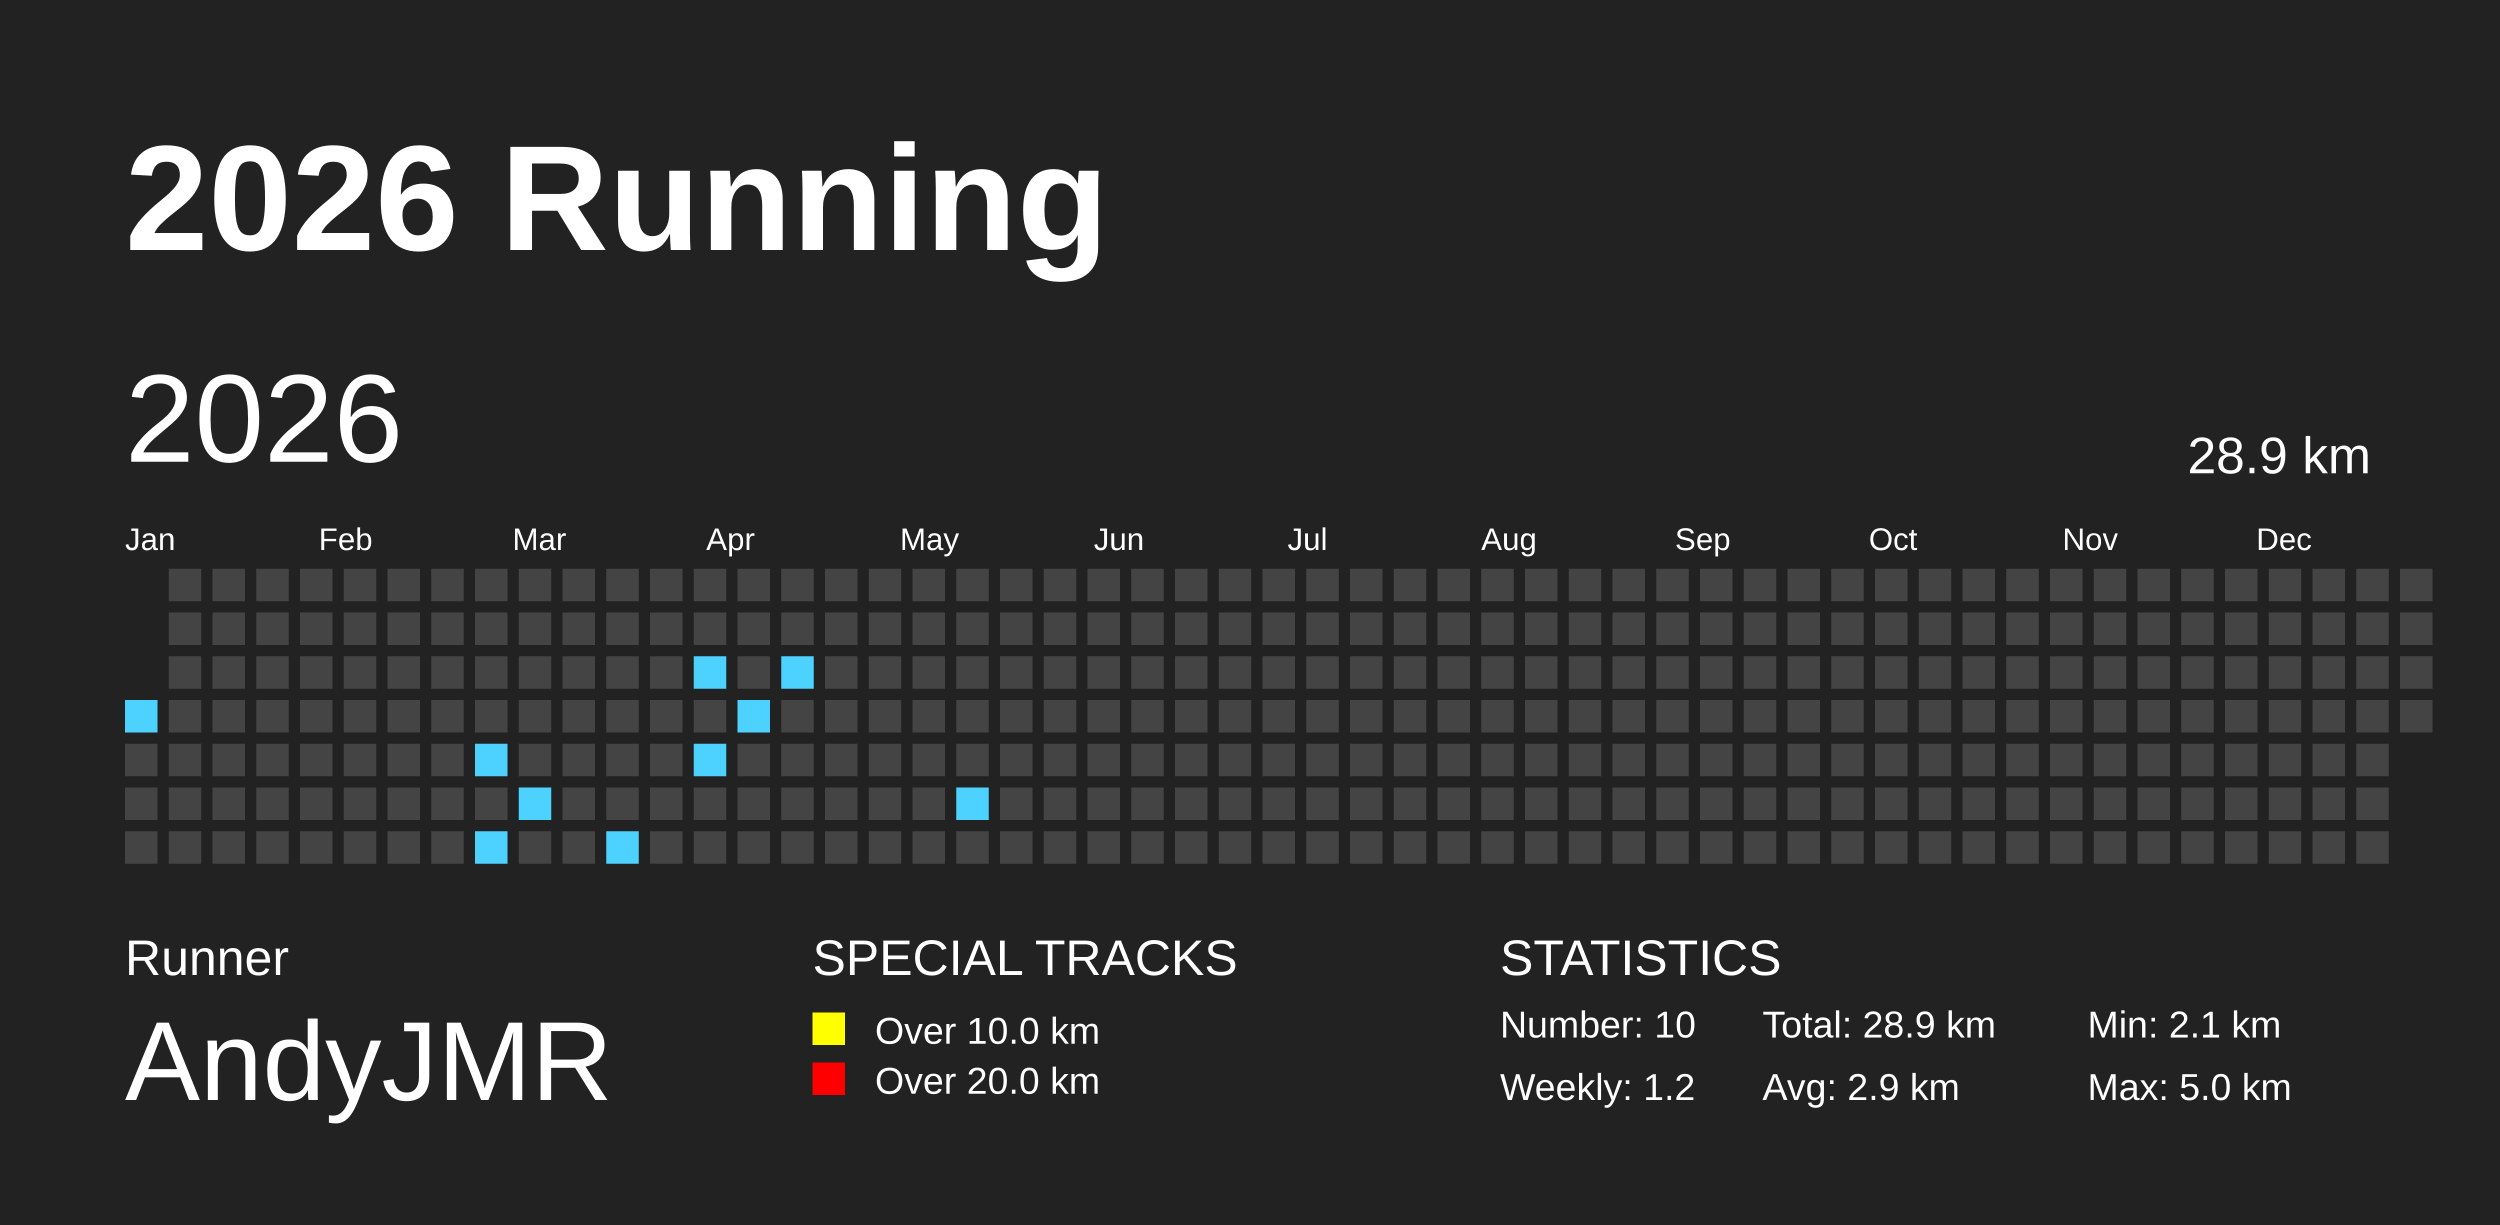
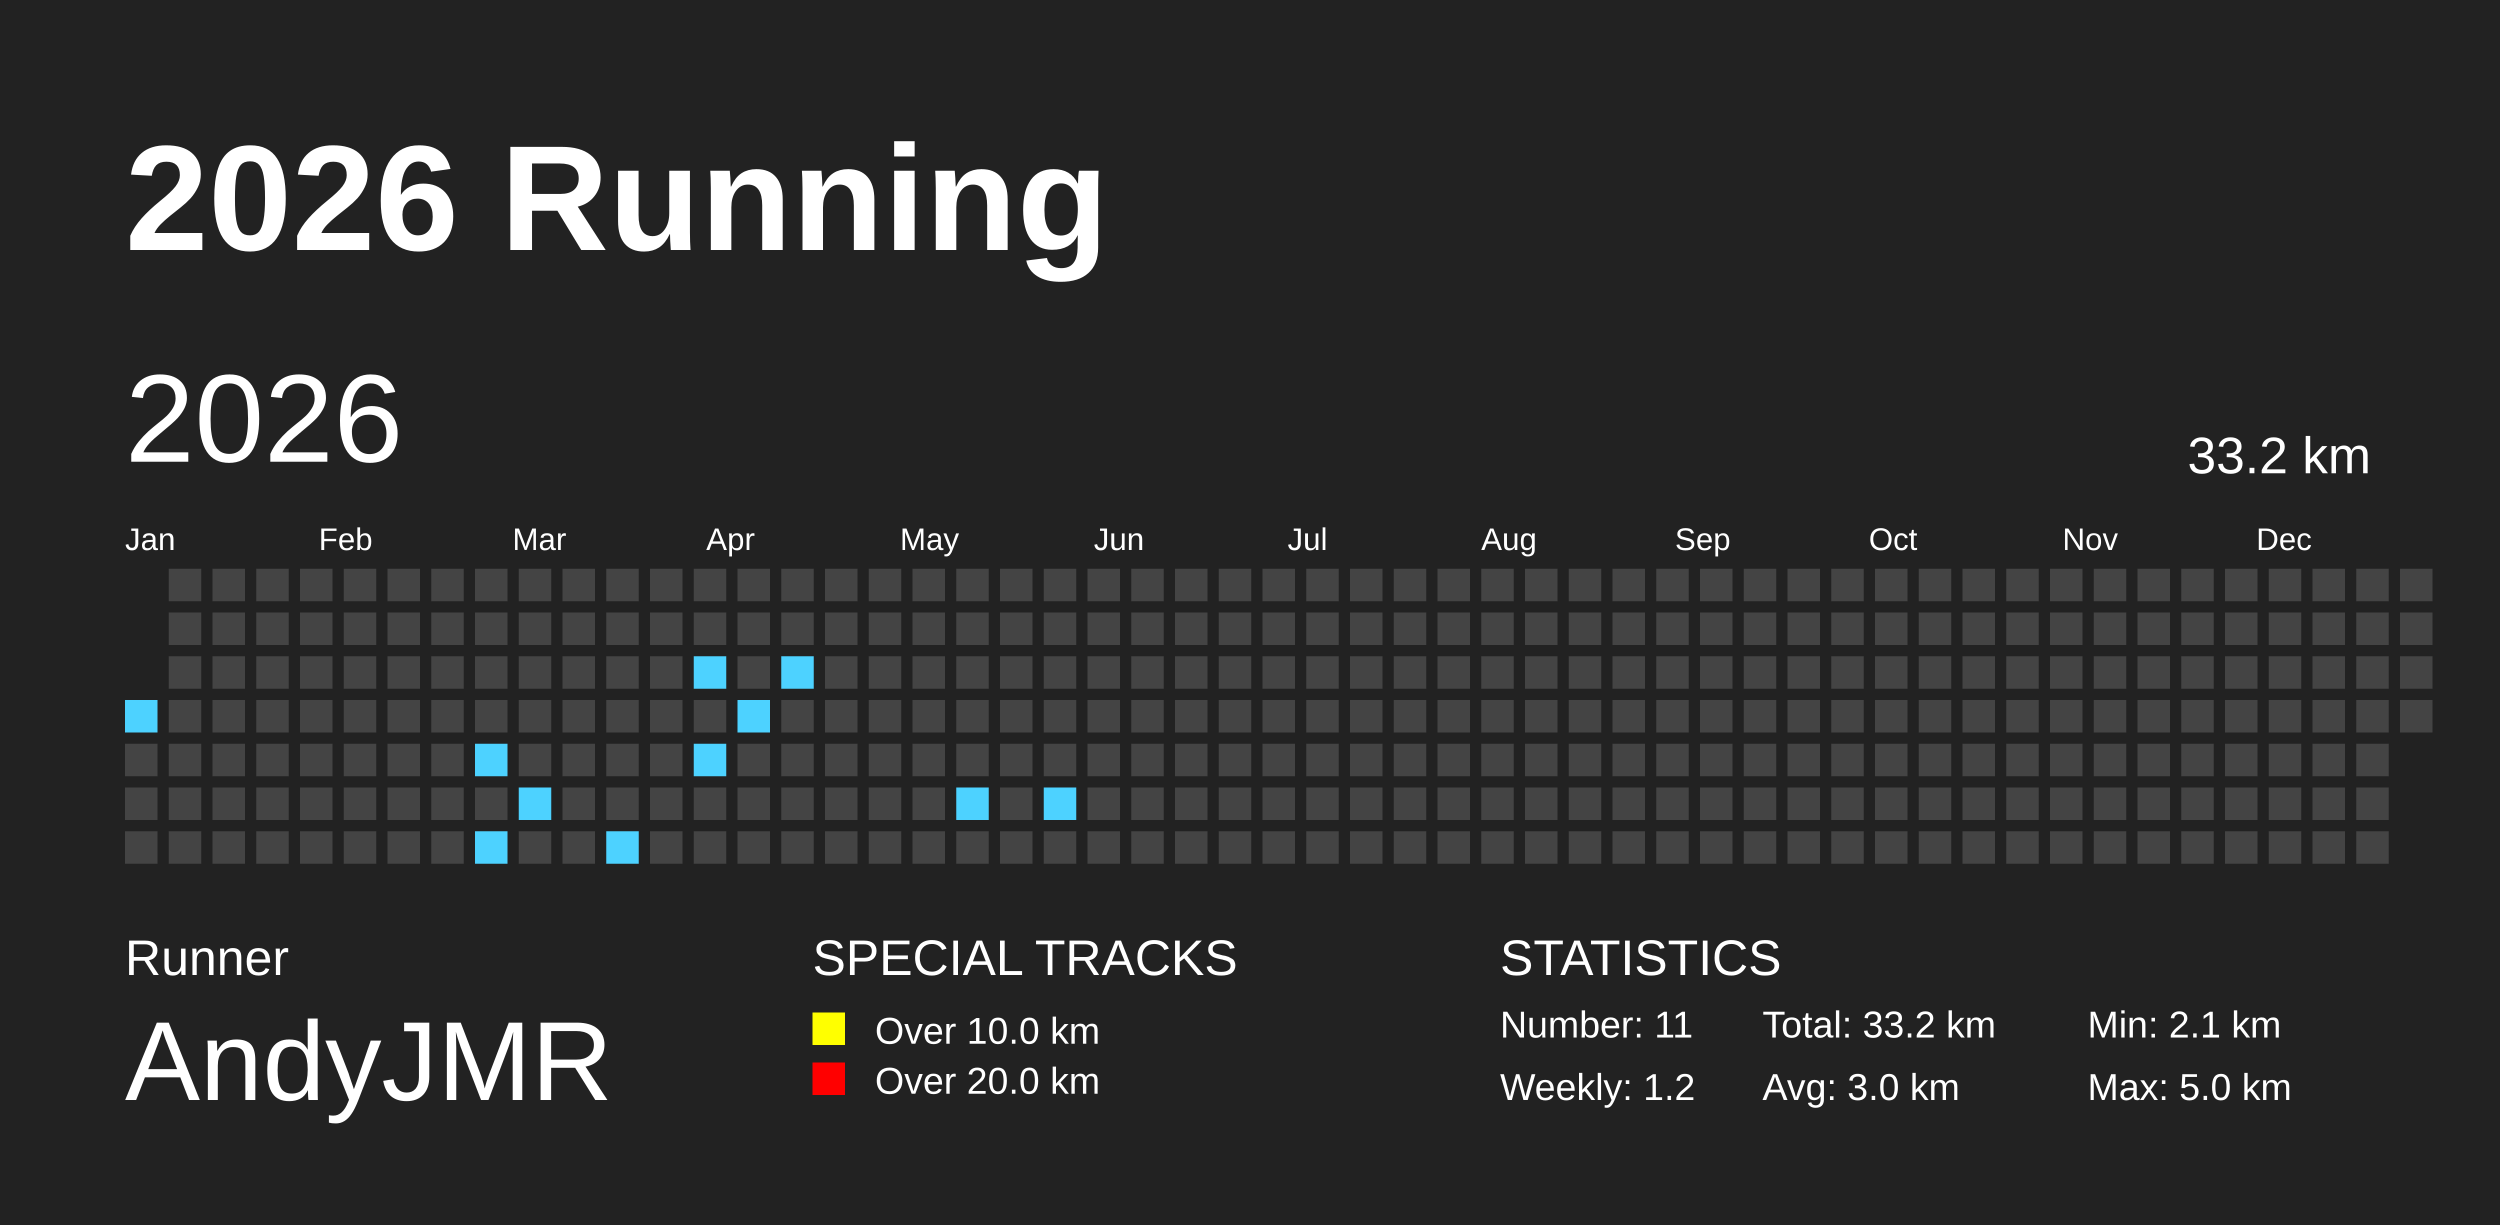
<svg xmlns="http://www.w3.org/2000/svg" baseProfile="full" height="98mm" version="1.1" viewBox="0,0,200,98" width="200mm">
  <defs />
  <rect fill="#222222" height="98" width="200" x="0" y="0" />
  <text fill="#FFFFFF" style="font-size:12px; font-family:Arial; font-weight:bold;" x="10" y="20">2026 Running</text>
  <text fill="#FFFFFF" style="font-size:4px; font-family:Arial" x="10" y="78">Runner</text>
  <text fill="#FFFFFF" style="font-size:9px; font-family:Arial" x="10" y="88">AndyJMR</text>
  <text fill="#FFFFFF" style="font-size:4px; font-family:Arial" x="65" y="78">SPECIAL TRACKS</text>
  <rect fill="yellow" height="2.6" width="2.6" x="65" y="81" />
  <text fill="#FFFFFF" style="font-size:3px; font-family:Arial" x="70" y="83.5">Over 10.0 km</text>
  <rect fill="red" height="2.6" width="2.6" x="65" y="85" />
  <text fill="#FFFFFF" style="font-size:3px; font-family:Arial" x="70" y="87.5">Over 20.0 km</text>
  <text fill="#FFFFFF" style="font-size:4px; font-family:Arial" x="120" y="78">STATISTICS</text>
-   <text fill="#FFFFFF" style="font-size:3px; font-family:Arial" x="120" y="83">Number: 10</text>
+   <text fill="#FFFFFF" style="font-size:3px; font-family:Arial" x="120" y="83">Number: 11</text>
  <text fill="#FFFFFF" style="font-size:3px; font-family:Arial" x="120" y="88">Weekly: 1.2</text>
-   <text fill="#FFFFFF" style="font-size:3px; font-family:Arial" x="141" y="83">Total: 28.9 km</text>
-   <text fill="#FFFFFF" style="font-size:3px; font-family:Arial" x="141" y="88">Avg: 2.9 km</text>
+   <text fill="#FFFFFF" style="font-size:3px; font-family:Arial" x="141" y="83">Total: 33.2 km</text>
+   <text fill="#FFFFFF" style="font-size:3px; font-family:Arial" x="141" y="88">Avg: 3.0 km</text>
  <text fill="#FFFFFF" style="font-size:3px; font-family:Arial" x="167" y="83">Min: 2.1 km</text>
  <text fill="#FFFFFF" style="font-size:3px; font-family:Arial" x="167" y="88">Max: 5.0 km</text>
  <text dominant-baseline="hanging" fill="#FFFFFF" style="font-size:10.0px; font-family:Arial;" x="10" y="30">2026</text>
-   <text dominant-baseline="hanging" fill="#FFFFFF" style="font-size:4.125px; font-family:Arial;" x="175" y="35">28.9 km</text>
+   <text dominant-baseline="hanging" fill="#FFFFFF" style="font-size:4.125px; font-family:Arial;" x="175" y="35">33.2 km</text>
  <text fill="#FFFFFF" style="font-size:2.5px; font-family:Arial" x="10.0" y="44">Jan</text>
  <text fill="#FFFFFF" style="font-size:2.5px; font-family:Arial" x="25.5" y="44">Feb</text>
  <text fill="#FFFFFF" style="font-size:2.5px; font-family:Arial" x="41.0" y="44">Mar</text>
  <text fill="#FFFFFF" style="font-size:2.5px; font-family:Arial" x="56.5" y="44">Apr</text>
  <text fill="#FFFFFF" style="font-size:2.5px; font-family:Arial" x="72.0" y="44">May</text>
  <text fill="#FFFFFF" style="font-size:2.5px; font-family:Arial" x="87.5" y="44">Jun</text>
  <text fill="#FFFFFF" style="font-size:2.5px; font-family:Arial" x="103.0" y="44">Jul</text>
  <text fill="#FFFFFF" style="font-size:2.5px; font-family:Arial" x="118.5" y="44">Aug</text>
  <text fill="#FFFFFF" style="font-size:2.5px; font-family:Arial" x="134.0" y="44">Sep</text>
  <text fill="#FFFFFF" style="font-size:2.5px; font-family:Arial" x="149.5" y="44">Oct</text>
  <text fill="#FFFFFF" style="font-size:2.5px; font-family:Arial" x="165.0" y="44">Nov</text>
  <text fill="#FFFFFF" style="font-size:2.5px; font-family:Arial" x="180.5" y="44">Dec</text>
  <rect fill="#4DD2FF" height="2.6" width="2.6" x="10.0" y="56.0" />
  <rect fill="#444444" height="2.6" width="2.6" x="10.0" y="59.5" />
  <rect fill="#444444" height="2.6" width="2.6" x="10.0" y="63.0" />
  <rect fill="#444444" height="2.6" width="2.6" x="10.0" y="66.5" />
  <rect fill="#444444" height="2.6" width="2.6" x="13.5" y="45.5" />
  <rect fill="#444444" height="2.6" width="2.6" x="13.5" y="49.0" />
  <rect fill="#444444" height="2.6" width="2.6" x="13.5" y="52.5" />
  <rect fill="#444444" height="2.6" width="2.6" x="13.5" y="56.0" />
  <rect fill="#444444" height="2.6" width="2.6" x="13.5" y="59.5" />
  <rect fill="#444444" height="2.6" width="2.6" x="13.5" y="63.0" />
  <rect fill="#444444" height="2.6" width="2.6" x="13.5" y="66.5" />
  <rect fill="#444444" height="2.6" width="2.6" x="17.0" y="45.5" />
  <rect fill="#444444" height="2.6" width="2.6" x="17.0" y="49.0" />
  <rect fill="#444444" height="2.6" width="2.6" x="17.0" y="52.5" />
  <rect fill="#444444" height="2.6" width="2.6" x="17.0" y="56.0" />
  <rect fill="#444444" height="2.6" width="2.6" x="17.0" y="59.5" />
  <rect fill="#444444" height="2.6" width="2.6" x="17.0" y="63.0" />
  <rect fill="#444444" height="2.6" width="2.6" x="17.0" y="66.5" />
  <rect fill="#444444" height="2.6" width="2.6" x="20.5" y="45.5" />
  <rect fill="#444444" height="2.6" width="2.6" x="20.5" y="49.0" />
  <rect fill="#444444" height="2.6" width="2.6" x="20.5" y="52.5" />
  <rect fill="#444444" height="2.6" width="2.6" x="20.5" y="56.0" />
  <rect fill="#444444" height="2.6" width="2.6" x="20.5" y="59.5" />
  <rect fill="#444444" height="2.6" width="2.6" x="20.5" y="63.0" />
  <rect fill="#444444" height="2.6" width="2.6" x="20.5" y="66.5" />
  <rect fill="#444444" height="2.6" width="2.6" x="24.0" y="45.5" />
  <rect fill="#444444" height="2.6" width="2.6" x="24.0" y="49.0" />
  <rect fill="#444444" height="2.6" width="2.6" x="24.0" y="52.5" />
  <rect fill="#444444" height="2.6" width="2.6" x="24.0" y="56.0" />
  <rect fill="#444444" height="2.6" width="2.6" x="24.0" y="59.5" />
  <rect fill="#444444" height="2.6" width="2.6" x="24.0" y="63.0" />
  <rect fill="#444444" height="2.6" width="2.6" x="24.0" y="66.5" />
  <rect fill="#444444" height="2.6" width="2.6" x="27.5" y="45.5" />
  <rect fill="#444444" height="2.6" width="2.6" x="27.5" y="49.0" />
  <rect fill="#444444" height="2.6" width="2.6" x="27.5" y="52.5" />
  <rect fill="#444444" height="2.6" width="2.6" x="27.5" y="56.0" />
  <rect fill="#444444" height="2.6" width="2.6" x="27.5" y="59.5" />
  <rect fill="#444444" height="2.6" width="2.6" x="27.5" y="63.0" />
  <rect fill="#444444" height="2.6" width="2.6" x="27.5" y="66.5" />
  <rect fill="#444444" height="2.6" width="2.6" x="31.0" y="45.5" />
  <rect fill="#444444" height="2.6" width="2.6" x="31.0" y="49.0" />
  <rect fill="#444444" height="2.6" width="2.6" x="31.0" y="52.5" />
  <rect fill="#444444" height="2.6" width="2.6" x="31.0" y="56.0" />
  <rect fill="#444444" height="2.6" width="2.6" x="31.0" y="59.5" />
  <rect fill="#444444" height="2.6" width="2.6" x="31.0" y="63.0" />
  <rect fill="#444444" height="2.6" width="2.6" x="31.0" y="66.5" />
  <rect fill="#444444" height="2.6" width="2.6" x="34.5" y="45.5" />
  <rect fill="#444444" height="2.6" width="2.6" x="34.5" y="49.0" />
  <rect fill="#444444" height="2.6" width="2.6" x="34.5" y="52.5" />
  <rect fill="#444444" height="2.6" width="2.6" x="34.5" y="56.0" />
  <rect fill="#444444" height="2.6" width="2.6" x="34.5" y="59.5" />
  <rect fill="#444444" height="2.6" width="2.6" x="34.5" y="63.0" />
  <rect fill="#444444" height="2.6" width="2.6" x="34.5" y="66.5" />
  <rect fill="#444444" height="2.6" width="2.6" x="38.0" y="45.5" />
  <rect fill="#444444" height="2.6" width="2.6" x="38.0" y="49.0" />
  <rect fill="#444444" height="2.6" width="2.6" x="38.0" y="52.5" />
  <rect fill="#444444" height="2.6" width="2.6" x="38.0" y="56.0" />
  <rect fill="#4DD2FF" height="2.6" width="2.6" x="38.0" y="59.5" />
  <rect fill="#444444" height="2.6" width="2.6" x="38.0" y="63.0" />
  <rect fill="#4DD2FF" height="2.6" width="2.6" x="38.0" y="66.5" />
  <rect fill="#444444" height="2.6" width="2.6" x="41.5" y="45.5" />
  <rect fill="#444444" height="2.6" width="2.6" x="41.5" y="49.0" />
  <rect fill="#444444" height="2.6" width="2.6" x="41.5" y="52.5" />
  <rect fill="#444444" height="2.6" width="2.6" x="41.5" y="56.0" />
  <rect fill="#444444" height="2.6" width="2.6" x="41.5" y="59.5" />
  <rect fill="#4DD2FF" height="2.6" width="2.6" x="41.5" y="63.0" />
  <rect fill="#444444" height="2.6" width="2.6" x="41.5" y="66.5" />
  <rect fill="#444444" height="2.6" width="2.6" x="45.0" y="45.5" />
  <rect fill="#444444" height="2.6" width="2.6" x="45.0" y="49.0" />
  <rect fill="#444444" height="2.6" width="2.6" x="45.0" y="52.5" />
  <rect fill="#444444" height="2.6" width="2.6" x="45.0" y="56.0" />
  <rect fill="#444444" height="2.6" width="2.6" x="45.0" y="59.5" />
  <rect fill="#444444" height="2.6" width="2.6" x="45.0" y="63.0" />
  <rect fill="#444444" height="2.6" width="2.6" x="45.0" y="66.5" />
  <rect fill="#444444" height="2.6" width="2.6" x="48.5" y="45.5" />
  <rect fill="#444444" height="2.6" width="2.6" x="48.5" y="49.0" />
  <rect fill="#444444" height="2.6" width="2.6" x="48.5" y="52.5" />
  <rect fill="#444444" height="2.6" width="2.6" x="48.5" y="56.0" />
  <rect fill="#444444" height="2.6" width="2.6" x="48.5" y="59.5" />
  <rect fill="#444444" height="2.6" width="2.6" x="48.5" y="63.0" />
  <rect fill="#4DD2FF" height="2.6" width="2.6" x="48.5" y="66.5" />
  <rect fill="#444444" height="2.6" width="2.6" x="52.0" y="45.5" />
  <rect fill="#444444" height="2.6" width="2.6" x="52.0" y="49.0" />
  <rect fill="#444444" height="2.6" width="2.6" x="52.0" y="52.5" />
  <rect fill="#444444" height="2.6" width="2.6" x="52.0" y="56.0" />
  <rect fill="#444444" height="2.6" width="2.6" x="52.0" y="59.5" />
  <rect fill="#444444" height="2.6" width="2.6" x="52.0" y="63.0" />
  <rect fill="#444444" height="2.6" width="2.6" x="52.0" y="66.5" />
  <rect fill="#444444" height="2.6" width="2.6" x="55.5" y="45.5" />
  <rect fill="#444444" height="2.6" width="2.6" x="55.5" y="49.0" />
  <rect fill="#4DD2FF" height="2.6" width="2.6" x="55.5" y="52.5" />
  <rect fill="#444444" height="2.6" width="2.6" x="55.5" y="56.0" />
  <rect fill="#4DD2FF" height="2.6" width="2.6" x="55.5" y="59.5" />
  <rect fill="#444444" height="2.6" width="2.6" x="55.5" y="63.0" />
  <rect fill="#444444" height="2.6" width="2.6" x="55.5" y="66.5" />
  <rect fill="#444444" height="2.6" width="2.6" x="59.0" y="45.5" />
  <rect fill="#444444" height="2.6" width="2.6" x="59.0" y="49.0" />
  <rect fill="#444444" height="2.6" width="2.6" x="59.0" y="52.5" />
  <rect fill="#4DD2FF" height="2.6" width="2.6" x="59.0" y="56.0" />
  <rect fill="#444444" height="2.6" width="2.6" x="59.0" y="59.5" />
  <rect fill="#444444" height="2.6" width="2.6" x="59.0" y="63.0" />
  <rect fill="#444444" height="2.6" width="2.6" x="59.0" y="66.5" />
  <rect fill="#444444" height="2.6" width="2.6" x="62.5" y="45.5" />
  <rect fill="#444444" height="2.6" width="2.6" x="62.5" y="49.0" />
  <rect fill="#4DD2FF" height="2.6" width="2.6" x="62.5" y="52.5" />
  <rect fill="#444444" height="2.6" width="2.6" x="62.5" y="56.0" />
  <rect fill="#444444" height="2.6" width="2.6" x="62.5" y="59.5" />
  <rect fill="#444444" height="2.6" width="2.6" x="62.5" y="63.0" />
  <rect fill="#444444" height="2.6" width="2.6" x="62.5" y="66.5" />
  <rect fill="#444444" height="2.6" width="2.6" x="66.0" y="45.5" />
  <rect fill="#444444" height="2.6" width="2.6" x="66.0" y="49.0" />
  <rect fill="#444444" height="2.6" width="2.6" x="66.0" y="52.5" />
  <rect fill="#444444" height="2.6" width="2.6" x="66.0" y="56.0" />
  <rect fill="#444444" height="2.6" width="2.6" x="66.0" y="59.5" />
  <rect fill="#444444" height="2.6" width="2.6" x="66.0" y="63.0" />
  <rect fill="#444444" height="2.6" width="2.6" x="66.0" y="66.5" />
  <rect fill="#444444" height="2.6" width="2.6" x="69.5" y="45.5" />
  <rect fill="#444444" height="2.6" width="2.6" x="69.5" y="49.0" />
  <rect fill="#444444" height="2.6" width="2.6" x="69.5" y="52.5" />
  <rect fill="#444444" height="2.6" width="2.6" x="69.5" y="56.0" />
  <rect fill="#444444" height="2.6" width="2.6" x="69.5" y="59.5" />
  <rect fill="#444444" height="2.6" width="2.6" x="69.5" y="63.0" />
  <rect fill="#444444" height="2.6" width="2.6" x="69.5" y="66.5" />
  <rect fill="#444444" height="2.6" width="2.6" x="73.0" y="45.5" />
  <rect fill="#444444" height="2.6" width="2.6" x="73.0" y="49.0" />
  <rect fill="#444444" height="2.6" width="2.6" x="73.0" y="52.5" />
  <rect fill="#444444" height="2.6" width="2.6" x="73.0" y="56.0" />
  <rect fill="#444444" height="2.6" width="2.6" x="73.0" y="59.5" />
  <rect fill="#444444" height="2.6" width="2.6" x="73.0" y="63.0" />
  <rect fill="#444444" height="2.6" width="2.6" x="73.0" y="66.5" />
  <rect fill="#444444" height="2.6" width="2.6" x="76.5" y="45.5" />
  <rect fill="#444444" height="2.6" width="2.6" x="76.5" y="49.0" />
  <rect fill="#444444" height="2.6" width="2.6" x="76.5" y="52.5" />
  <rect fill="#444444" height="2.6" width="2.6" x="76.5" y="56.0" />
  <rect fill="#444444" height="2.6" width="2.6" x="76.5" y="59.5" />
  <rect fill="#4DD2FF" height="2.6" width="2.6" x="76.5" y="63.0" />
  <rect fill="#444444" height="2.6" width="2.6" x="76.5" y="66.5" />
  <rect fill="#444444" height="2.6" width="2.6" x="80.0" y="45.5" />
  <rect fill="#444444" height="2.6" width="2.6" x="80.0" y="49.0" />
  <rect fill="#444444" height="2.6" width="2.6" x="80.0" y="52.5" />
  <rect fill="#444444" height="2.6" width="2.6" x="80.0" y="56.0" />
  <rect fill="#444444" height="2.6" width="2.6" x="80.0" y="59.5" />
  <rect fill="#444444" height="2.6" width="2.6" x="80.0" y="63.0" />
  <rect fill="#444444" height="2.6" width="2.6" x="80.0" y="66.5" />
  <rect fill="#444444" height="2.6" width="2.6" x="83.5" y="45.5" />
  <rect fill="#444444" height="2.6" width="2.6" x="83.5" y="49.0" />
  <rect fill="#444444" height="2.6" width="2.6" x="83.5" y="52.5" />
  <rect fill="#444444" height="2.6" width="2.6" x="83.5" y="56.0" />
  <rect fill="#444444" height="2.6" width="2.6" x="83.5" y="59.5" />
-   <rect fill="#444444" height="2.6" width="2.6" x="83.5" y="63.0" />
+   <rect fill="#4DD2FF" height="2.6" width="2.6" x="83.5" y="63.0" />
  <rect fill="#444444" height="2.6" width="2.6" x="83.5" y="66.5" />
  <rect fill="#444444" height="2.6" width="2.6" x="87.0" y="45.5" />
  <rect fill="#444444" height="2.6" width="2.6" x="87.0" y="49.0" />
  <rect fill="#444444" height="2.6" width="2.6" x="87.0" y="52.5" />
  <rect fill="#444444" height="2.6" width="2.6" x="87.0" y="56.0" />
  <rect fill="#444444" height="2.6" width="2.6" x="87.0" y="59.5" />
  <rect fill="#444444" height="2.6" width="2.6" x="87.0" y="63.0" />
  <rect fill="#444444" height="2.6" width="2.6" x="87.0" y="66.5" />
  <rect fill="#444444" height="2.6" width="2.6" x="90.5" y="45.5" />
  <rect fill="#444444" height="2.6" width="2.6" x="90.5" y="49.0" />
  <rect fill="#444444" height="2.6" width="2.6" x="90.5" y="52.5" />
  <rect fill="#444444" height="2.6" width="2.6" x="90.5" y="56.0" />
  <rect fill="#444444" height="2.6" width="2.6" x="90.5" y="59.5" />
  <rect fill="#444444" height="2.6" width="2.6" x="90.5" y="63.0" />
  <rect fill="#444444" height="2.6" width="2.6" x="90.5" y="66.5" />
  <rect fill="#444444" height="2.6" width="2.6" x="94.0" y="45.5" />
  <rect fill="#444444" height="2.6" width="2.6" x="94.0" y="49.0" />
  <rect fill="#444444" height="2.6" width="2.6" x="94.0" y="52.5" />
  <rect fill="#444444" height="2.6" width="2.6" x="94.0" y="56.0" />
  <rect fill="#444444" height="2.6" width="2.6" x="94.0" y="59.5" />
  <rect fill="#444444" height="2.6" width="2.6" x="94.0" y="63.0" />
  <rect fill="#444444" height="2.6" width="2.6" x="94.0" y="66.5" />
  <rect fill="#444444" height="2.6" width="2.6" x="97.5" y="45.5" />
  <rect fill="#444444" height="2.6" width="2.6" x="97.5" y="49.0" />
  <rect fill="#444444" height="2.6" width="2.6" x="97.5" y="52.5" />
  <rect fill="#444444" height="2.6" width="2.6" x="97.5" y="56.0" />
  <rect fill="#444444" height="2.6" width="2.6" x="97.5" y="59.5" />
  <rect fill="#444444" height="2.6" width="2.6" x="97.5" y="63.0" />
  <rect fill="#444444" height="2.6" width="2.6" x="97.5" y="66.5" />
  <rect fill="#444444" height="2.6" width="2.6" x="101.0" y="45.5" />
  <rect fill="#444444" height="2.6" width="2.6" x="101.0" y="49.0" />
  <rect fill="#444444" height="2.6" width="2.6" x="101.0" y="52.5" />
  <rect fill="#444444" height="2.6" width="2.6" x="101.0" y="56.0" />
  <rect fill="#444444" height="2.6" width="2.6" x="101.0" y="59.5" />
  <rect fill="#444444" height="2.6" width="2.6" x="101.0" y="63.0" />
  <rect fill="#444444" height="2.6" width="2.6" x="101.0" y="66.5" />
  <rect fill="#444444" height="2.6" width="2.6" x="104.5" y="45.5" />
  <rect fill="#444444" height="2.6" width="2.6" x="104.5" y="49.0" />
  <rect fill="#444444" height="2.6" width="2.6" x="104.5" y="52.5" />
  <rect fill="#444444" height="2.6" width="2.6" x="104.5" y="56.0" />
  <rect fill="#444444" height="2.6" width="2.6" x="104.5" y="59.5" />
  <rect fill="#444444" height="2.6" width="2.6" x="104.5" y="63.0" />
  <rect fill="#444444" height="2.6" width="2.6" x="104.5" y="66.5" />
  <rect fill="#444444" height="2.6" width="2.6" x="108.0" y="45.5" />
  <rect fill="#444444" height="2.6" width="2.6" x="108.0" y="49.0" />
  <rect fill="#444444" height="2.6" width="2.6" x="108.0" y="52.5" />
  <rect fill="#444444" height="2.6" width="2.6" x="108.0" y="56.0" />
  <rect fill="#444444" height="2.6" width="2.6" x="108.0" y="59.5" />
  <rect fill="#444444" height="2.6" width="2.6" x="108.0" y="63.0" />
  <rect fill="#444444" height="2.6" width="2.6" x="108.0" y="66.5" />
  <rect fill="#444444" height="2.6" width="2.6" x="111.5" y="45.5" />
  <rect fill="#444444" height="2.6" width="2.6" x="111.5" y="49.0" />
  <rect fill="#444444" height="2.6" width="2.6" x="111.5" y="52.5" />
  <rect fill="#444444" height="2.6" width="2.6" x="111.5" y="56.0" />
  <rect fill="#444444" height="2.6" width="2.6" x="111.5" y="59.5" />
  <rect fill="#444444" height="2.6" width="2.6" x="111.5" y="63.0" />
  <rect fill="#444444" height="2.6" width="2.6" x="111.5" y="66.5" />
  <rect fill="#444444" height="2.6" width="2.6" x="115.0" y="45.5" />
  <rect fill="#444444" height="2.6" width="2.6" x="115.0" y="49.0" />
  <rect fill="#444444" height="2.6" width="2.6" x="115.0" y="52.5" />
  <rect fill="#444444" height="2.6" width="2.6" x="115.0" y="56.0" />
  <rect fill="#444444" height="2.6" width="2.6" x="115.0" y="59.5" />
  <rect fill="#444444" height="2.6" width="2.6" x="115.0" y="63.0" />
  <rect fill="#444444" height="2.6" width="2.6" x="115.0" y="66.5" />
  <rect fill="#444444" height="2.6" width="2.6" x="118.5" y="45.5" />
  <rect fill="#444444" height="2.6" width="2.6" x="118.5" y="49.0" />
  <rect fill="#444444" height="2.6" width="2.6" x="118.5" y="52.5" />
  <rect fill="#444444" height="2.6" width="2.6" x="118.5" y="56.0" />
  <rect fill="#444444" height="2.6" width="2.6" x="118.5" y="59.5" />
  <rect fill="#444444" height="2.6" width="2.6" x="118.5" y="63.0" />
  <rect fill="#444444" height="2.6" width="2.6" x="118.5" y="66.5" />
  <rect fill="#444444" height="2.6" width="2.6" x="122.0" y="45.5" />
  <rect fill="#444444" height="2.6" width="2.6" x="122.0" y="49.0" />
  <rect fill="#444444" height="2.6" width="2.6" x="122.0" y="52.5" />
  <rect fill="#444444" height="2.6" width="2.6" x="122.0" y="56.0" />
  <rect fill="#444444" height="2.6" width="2.6" x="122.0" y="59.5" />
  <rect fill="#444444" height="2.6" width="2.6" x="122.0" y="63.0" />
  <rect fill="#444444" height="2.6" width="2.6" x="122.0" y="66.5" />
  <rect fill="#444444" height="2.6" width="2.6" x="125.5" y="45.5" />
  <rect fill="#444444" height="2.6" width="2.6" x="125.5" y="49.0" />
  <rect fill="#444444" height="2.6" width="2.6" x="125.5" y="52.5" />
  <rect fill="#444444" height="2.6" width="2.6" x="125.5" y="56.0" />
  <rect fill="#444444" height="2.6" width="2.6" x="125.5" y="59.5" />
  <rect fill="#444444" height="2.6" width="2.6" x="125.5" y="63.0" />
  <rect fill="#444444" height="2.6" width="2.6" x="125.5" y="66.5" />
  <rect fill="#444444" height="2.6" width="2.6" x="129.0" y="45.5" />
  <rect fill="#444444" height="2.6" width="2.6" x="129.0" y="49.0" />
  <rect fill="#444444" height="2.6" width="2.6" x="129.0" y="52.5" />
  <rect fill="#444444" height="2.6" width="2.6" x="129.0" y="56.0" />
  <rect fill="#444444" height="2.6" width="2.6" x="129.0" y="59.5" />
  <rect fill="#444444" height="2.6" width="2.6" x="129.0" y="63.0" />
  <rect fill="#444444" height="2.6" width="2.6" x="129.0" y="66.5" />
  <rect fill="#444444" height="2.6" width="2.6" x="132.5" y="45.5" />
  <rect fill="#444444" height="2.6" width="2.6" x="132.5" y="49.0" />
  <rect fill="#444444" height="2.6" width="2.6" x="132.5" y="52.5" />
  <rect fill="#444444" height="2.6" width="2.6" x="132.5" y="56.0" />
  <rect fill="#444444" height="2.6" width="2.6" x="132.5" y="59.5" />
  <rect fill="#444444" height="2.6" width="2.6" x="132.5" y="63.0" />
  <rect fill="#444444" height="2.6" width="2.6" x="132.5" y="66.5" />
  <rect fill="#444444" height="2.6" width="2.6" x="136.0" y="45.5" />
  <rect fill="#444444" height="2.6" width="2.6" x="136.0" y="49.0" />
  <rect fill="#444444" height="2.6" width="2.6" x="136.0" y="52.5" />
  <rect fill="#444444" height="2.6" width="2.6" x="136.0" y="56.0" />
  <rect fill="#444444" height="2.6" width="2.6" x="136.0" y="59.5" />
  <rect fill="#444444" height="2.6" width="2.6" x="136.0" y="63.0" />
  <rect fill="#444444" height="2.6" width="2.6" x="136.0" y="66.5" />
  <rect fill="#444444" height="2.6" width="2.6" x="139.5" y="45.5" />
  <rect fill="#444444" height="2.6" width="2.6" x="139.5" y="49.0" />
  <rect fill="#444444" height="2.6" width="2.6" x="139.5" y="52.5" />
  <rect fill="#444444" height="2.6" width="2.6" x="139.5" y="56.0" />
  <rect fill="#444444" height="2.6" width="2.6" x="139.5" y="59.5" />
  <rect fill="#444444" height="2.6" width="2.6" x="139.5" y="63.0" />
  <rect fill="#444444" height="2.6" width="2.6" x="139.5" y="66.5" />
  <rect fill="#444444" height="2.6" width="2.6" x="143.0" y="45.5" />
  <rect fill="#444444" height="2.6" width="2.6" x="143.0" y="49.0" />
  <rect fill="#444444" height="2.6" width="2.6" x="143.0" y="52.5" />
  <rect fill="#444444" height="2.6" width="2.6" x="143.0" y="56.0" />
  <rect fill="#444444" height="2.6" width="2.6" x="143.0" y="59.5" />
  <rect fill="#444444" height="2.6" width="2.6" x="143.0" y="63.0" />
  <rect fill="#444444" height="2.6" width="2.6" x="143.0" y="66.5" />
  <rect fill="#444444" height="2.6" width="2.6" x="146.5" y="45.5" />
  <rect fill="#444444" height="2.6" width="2.6" x="146.5" y="49.0" />
  <rect fill="#444444" height="2.6" width="2.6" x="146.5" y="52.5" />
  <rect fill="#444444" height="2.6" width="2.6" x="146.5" y="56.0" />
  <rect fill="#444444" height="2.6" width="2.6" x="146.5" y="59.5" />
  <rect fill="#444444" height="2.6" width="2.6" x="146.5" y="63.0" />
  <rect fill="#444444" height="2.6" width="2.6" x="146.5" y="66.5" />
  <rect fill="#444444" height="2.6" width="2.6" x="150.0" y="45.5" />
  <rect fill="#444444" height="2.6" width="2.6" x="150.0" y="49.0" />
  <rect fill="#444444" height="2.6" width="2.6" x="150.0" y="52.5" />
  <rect fill="#444444" height="2.6" width="2.6" x="150.0" y="56.0" />
  <rect fill="#444444" height="2.6" width="2.6" x="150.0" y="59.5" />
  <rect fill="#444444" height="2.6" width="2.6" x="150.0" y="63.0" />
  <rect fill="#444444" height="2.6" width="2.6" x="150.0" y="66.5" />
  <rect fill="#444444" height="2.6" width="2.6" x="153.5" y="45.5" />
  <rect fill="#444444" height="2.6" width="2.6" x="153.5" y="49.0" />
  <rect fill="#444444" height="2.6" width="2.6" x="153.5" y="52.5" />
  <rect fill="#444444" height="2.6" width="2.6" x="153.5" y="56.0" />
  <rect fill="#444444" height="2.6" width="2.6" x="153.5" y="59.5" />
  <rect fill="#444444" height="2.6" width="2.6" x="153.5" y="63.0" />
  <rect fill="#444444" height="2.6" width="2.6" x="153.5" y="66.5" />
  <rect fill="#444444" height="2.6" width="2.6" x="157.0" y="45.5" />
  <rect fill="#444444" height="2.6" width="2.6" x="157.0" y="49.0" />
  <rect fill="#444444" height="2.6" width="2.6" x="157.0" y="52.5" />
  <rect fill="#444444" height="2.6" width="2.6" x="157.0" y="56.0" />
  <rect fill="#444444" height="2.6" width="2.6" x="157.0" y="59.5" />
  <rect fill="#444444" height="2.6" width="2.6" x="157.0" y="63.0" />
  <rect fill="#444444" height="2.6" width="2.6" x="157.0" y="66.5" />
  <rect fill="#444444" height="2.6" width="2.6" x="160.5" y="45.5" />
  <rect fill="#444444" height="2.6" width="2.6" x="160.5" y="49.0" />
  <rect fill="#444444" height="2.6" width="2.6" x="160.5" y="52.5" />
  <rect fill="#444444" height="2.6" width="2.6" x="160.5" y="56.0" />
  <rect fill="#444444" height="2.6" width="2.6" x="160.5" y="59.5" />
  <rect fill="#444444" height="2.6" width="2.6" x="160.5" y="63.0" />
  <rect fill="#444444" height="2.6" width="2.6" x="160.5" y="66.5" />
  <rect fill="#444444" height="2.6" width="2.6" x="164.0" y="45.5" />
  <rect fill="#444444" height="2.6" width="2.6" x="164.0" y="49.0" />
  <rect fill="#444444" height="2.6" width="2.6" x="164.0" y="52.5" />
  <rect fill="#444444" height="2.6" width="2.6" x="164.0" y="56.0" />
  <rect fill="#444444" height="2.6" width="2.6" x="164.0" y="59.5" />
  <rect fill="#444444" height="2.6" width="2.6" x="164.0" y="63.0" />
  <rect fill="#444444" height="2.6" width="2.6" x="164.0" y="66.5" />
  <rect fill="#444444" height="2.6" width="2.6" x="167.5" y="45.5" />
  <rect fill="#444444" height="2.6" width="2.6" x="167.5" y="49.0" />
  <rect fill="#444444" height="2.6" width="2.6" x="167.5" y="52.5" />
  <rect fill="#444444" height="2.6" width="2.6" x="167.5" y="56.0" />
  <rect fill="#444444" height="2.6" width="2.6" x="167.5" y="59.5" />
  <rect fill="#444444" height="2.6" width="2.6" x="167.5" y="63.0" />
  <rect fill="#444444" height="2.6" width="2.6" x="167.5" y="66.5" />
  <rect fill="#444444" height="2.6" width="2.6" x="171.0" y="45.5" />
  <rect fill="#444444" height="2.6" width="2.6" x="171.0" y="49.0" />
  <rect fill="#444444" height="2.6" width="2.6" x="171.0" y="52.5" />
  <rect fill="#444444" height="2.6" width="2.6" x="171.0" y="56.0" />
  <rect fill="#444444" height="2.6" width="2.6" x="171.0" y="59.5" />
  <rect fill="#444444" height="2.6" width="2.6" x="171.0" y="63.0" />
  <rect fill="#444444" height="2.6" width="2.6" x="171.0" y="66.5" />
  <rect fill="#444444" height="2.6" width="2.6" x="174.5" y="45.5" />
  <rect fill="#444444" height="2.6" width="2.6" x="174.5" y="49.0" />
  <rect fill="#444444" height="2.6" width="2.6" x="174.5" y="52.5" />
  <rect fill="#444444" height="2.6" width="2.6" x="174.5" y="56.0" />
  <rect fill="#444444" height="2.6" width="2.6" x="174.5" y="59.5" />
  <rect fill="#444444" height="2.6" width="2.6" x="174.5" y="63.0" />
  <rect fill="#444444" height="2.6" width="2.6" x="174.5" y="66.5" />
  <rect fill="#444444" height="2.6" width="2.6" x="178.0" y="45.5" />
  <rect fill="#444444" height="2.6" width="2.6" x="178.0" y="49.0" />
  <rect fill="#444444" height="2.6" width="2.6" x="178.0" y="52.5" />
  <rect fill="#444444" height="2.6" width="2.6" x="178.0" y="56.0" />
  <rect fill="#444444" height="2.6" width="2.6" x="178.0" y="59.5" />
  <rect fill="#444444" height="2.6" width="2.6" x="178.0" y="63.0" />
  <rect fill="#444444" height="2.6" width="2.6" x="178.0" y="66.5" />
  <rect fill="#444444" height="2.6" width="2.6" x="181.5" y="45.5" />
  <rect fill="#444444" height="2.6" width="2.6" x="181.5" y="49.0" />
  <rect fill="#444444" height="2.6" width="2.6" x="181.5" y="52.5" />
  <rect fill="#444444" height="2.6" width="2.6" x="181.5" y="56.0" />
  <rect fill="#444444" height="2.6" width="2.6" x="181.5" y="59.5" />
  <rect fill="#444444" height="2.6" width="2.6" x="181.5" y="63.0" />
  <rect fill="#444444" height="2.6" width="2.6" x="181.5" y="66.5" />
  <rect fill="#444444" height="2.6" width="2.6" x="185.0" y="45.5" />
  <rect fill="#444444" height="2.6" width="2.6" x="185.0" y="49.0" />
  <rect fill="#444444" height="2.6" width="2.6" x="185.0" y="52.5" />
  <rect fill="#444444" height="2.6" width="2.6" x="185.0" y="56.0" />
  <rect fill="#444444" height="2.6" width="2.6" x="185.0" y="59.5" />
  <rect fill="#444444" height="2.6" width="2.6" x="185.0" y="63.0" />
  <rect fill="#444444" height="2.6" width="2.6" x="185.0" y="66.5" />
  <rect fill="#444444" height="2.6" width="2.6" x="188.5" y="45.5" />
  <rect fill="#444444" height="2.6" width="2.6" x="188.5" y="49.0" />
  <rect fill="#444444" height="2.6" width="2.6" x="188.5" y="52.5" />
  <rect fill="#444444" height="2.6" width="2.6" x="188.5" y="56.0" />
  <rect fill="#444444" height="2.6" width="2.6" x="188.5" y="59.5" />
  <rect fill="#444444" height="2.6" width="2.6" x="188.5" y="63.0" />
  <rect fill="#444444" height="2.6" width="2.6" x="188.5" y="66.5" />
  <rect fill="#444444" height="2.6" width="2.6" x="192.0" y="45.5" />
  <rect fill="#444444" height="2.6" width="2.6" x="192.0" y="49.0" />
  <rect fill="#444444" height="2.6" width="2.6" x="192.0" y="52.5" />
  <rect fill="#444444" height="2.6" width="2.6" x="192.0" y="56.0" />
</svg>
